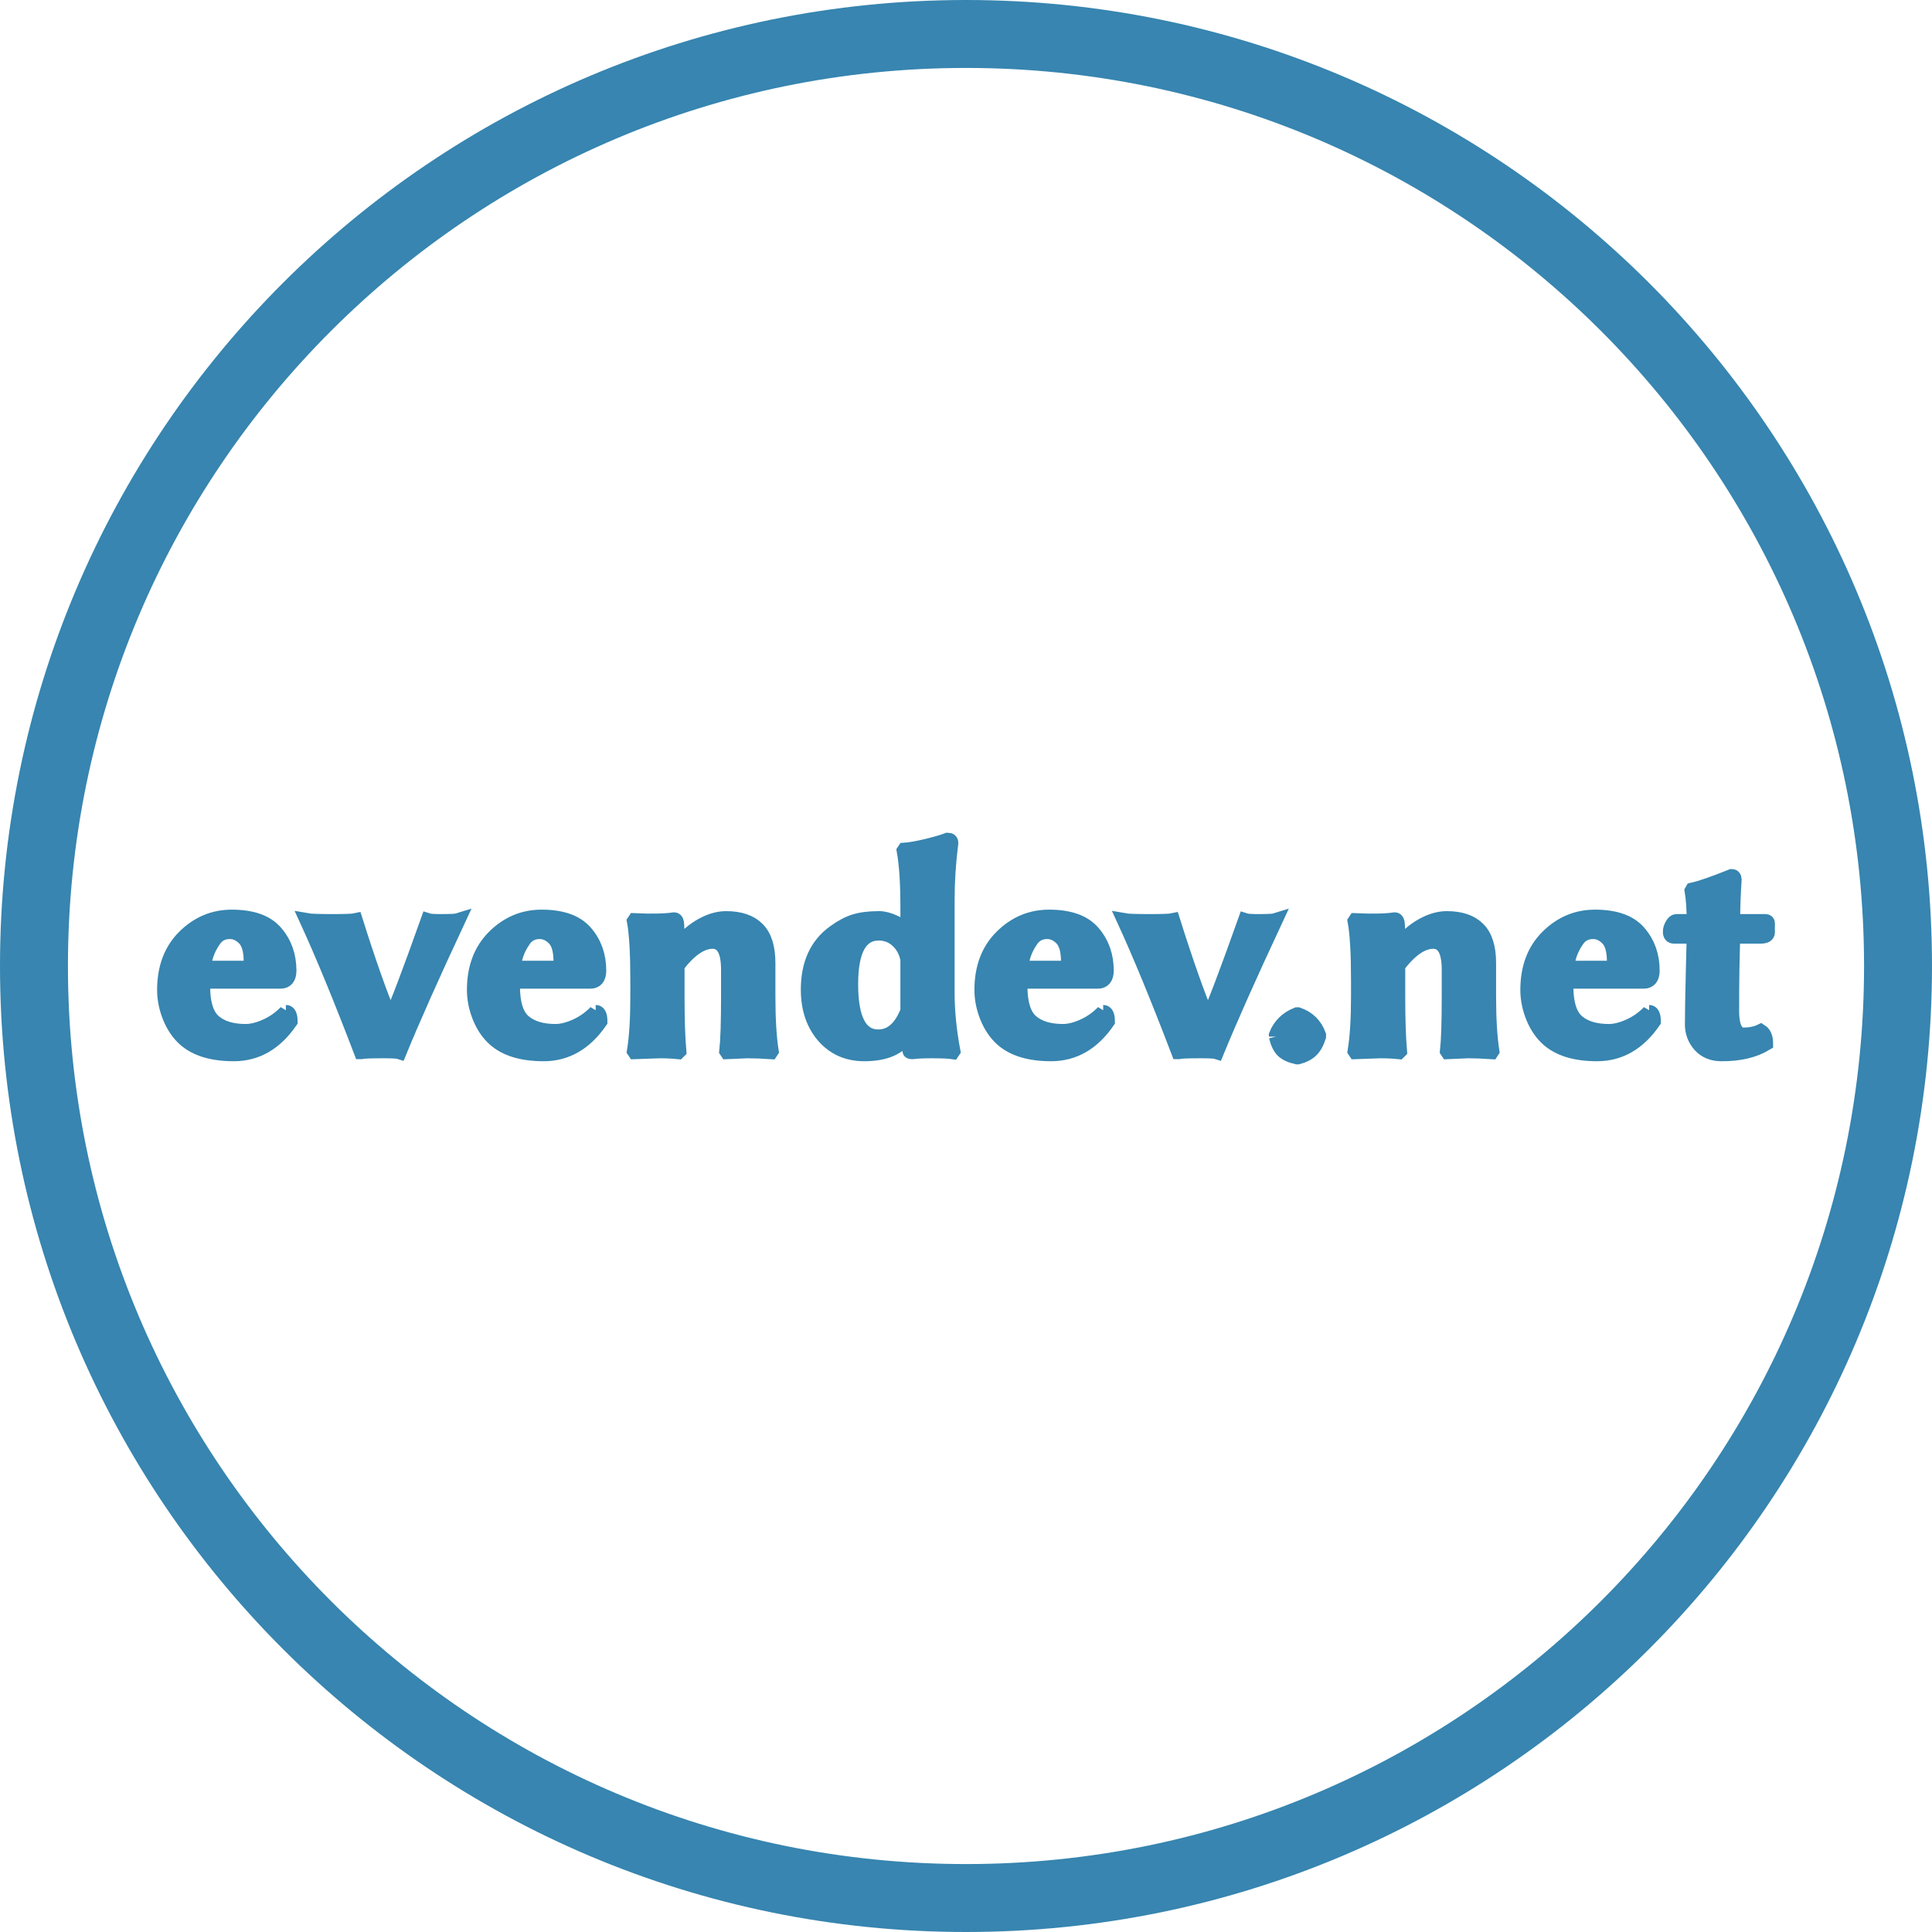
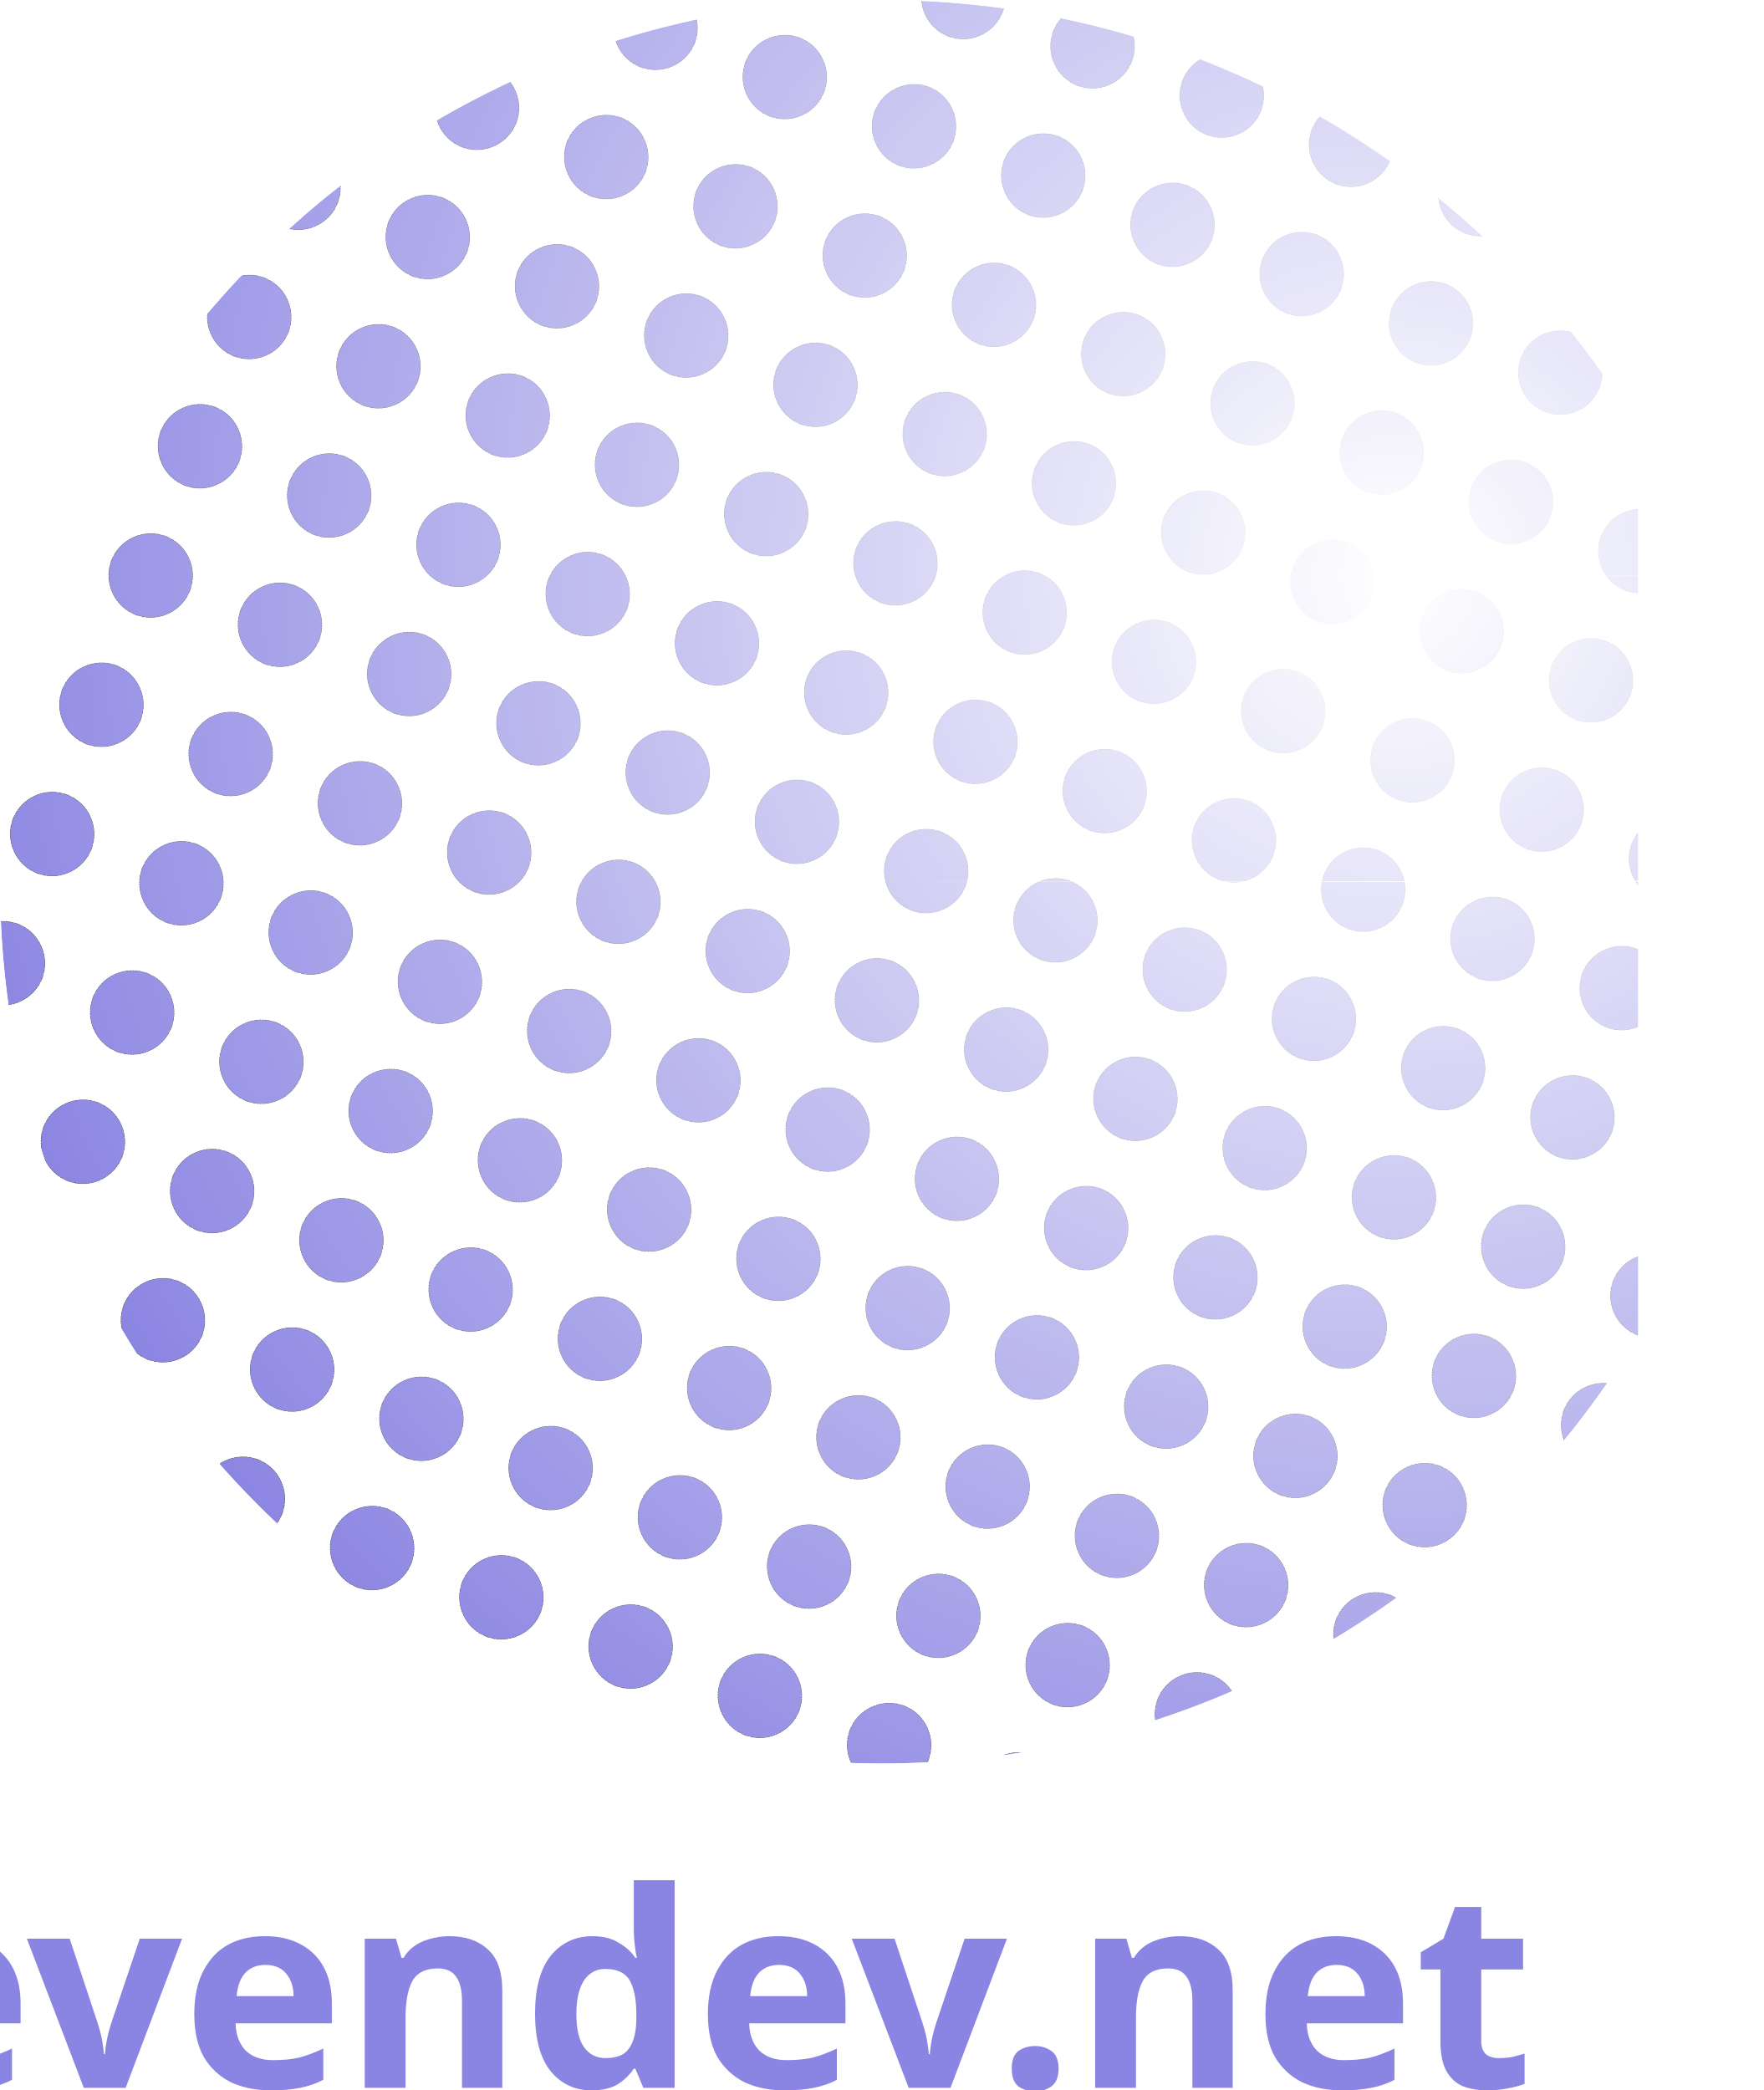
- <svg xmlns="http://www.w3.org/2000/svg" width="175.311mm" height="175.311mm" viewBox="0 0 175.311 175.311" version="1.1" id="svg5">
+ <svg xmlns="http://www.w3.org/2000/svg" xmlns:xlink="http://www.w3.org/1999/xlink" width="54.684mm" height="64.809mm" viewBox="0 0 54.684 64.809" version="1.1" id="svg5">
  <defs id="defs2">
-     <rect x="200.058" y="534.347" width="476.885" height="134.311" id="rect3509" />
-     <rect x="310.978" y="586.978" width="108.026" height="64.603" id="rect3395" />
+     <linearGradient id="linearGradient6345">
+       <stop style="stop-color:#000000;stop-opacity:1;" offset="0" id="stop6341" />
+       <stop style="stop-color:#ffffff;stop-opacity:1;" offset="1" id="stop6343" />
+     </linearGradient>
+     <pattern xlink:href="#pattern2128" id="pattern2134" patternTransform="matrix(0.04349954,0.01657923,-0.01657923,0.04349954,-14.35025,28.36304)" />
+     <pattern patternUnits="userSpaceOnUse" width="48.54" height="48.541" patternTransform="translate(241.3428,132.7748)" id="pattern954">
+       <path style="fill:#1a1a1a;stroke-width:0.132;stroke-linecap:round;stroke-linejoin:round;stroke-miterlimit:6.6;stroke-opacity:0.465" id="path236" d="M 45.961,24.271 A 21.691,21.691 0 0 1 24.276,45.962 21.691,21.691 0 0 1 2.579,24.282 21.691,21.691 0 0 1 24.253,2.58 21.691,21.691 0 0 1 45.961,24.247 l -21.691,0.023 z" />
+       <rect style="fill:none;stroke-width:0.23;stroke-linecap:round;stroke-linejoin:round;stroke-miterlimit:6.6;stroke-opacity:0.465" id="rect844" width="48.54" height="48.541" x="0" y="0" />
+     </pattern>
+     <filter style="color-interpolation-filters:sRGB" id="filter2000" x="0" y="0" width="1" height="1" />
+     <pattern patternUnits="userSpaceOnUse" width="29.687" height="29.687" patternTransform="translate(97.46719,161.7167)" id="pattern2128">
+       <path style="fill:#1a1a1a;stroke-width:0.132;stroke-linecap:round;stroke-linejoin:round;stroke-miterlimit:6.6;stroke-opacity:0.465" id="path2124" d="m 23.824,14.843 a 8.981,8.981 0 0 1 -8.978,8.981 8.981,8.981 0 0 1 -8.983,-8.976 8.981,8.981 0 0 1 8.974,-8.986 8.981,8.981 0 0 1 8.988,8.971 l -8.981,0.01 z" />
+       <rect style="fill:none;stroke-width:0.315;stroke-linecap:round;stroke-linejoin:round;stroke-miterlimit:6.6;stroke-opacity:0.465" id="rect2126" width="29.687" height="29.687" x="0" y="0" />
+     </pattern>
+     <pattern xlink:href="#pattern2128-6" id="pattern2134-3" patternTransform="matrix(0.09138565,0.03483036,-0.03483036,0.09138559,25.7693,18.95997)" />
+     <pattern patternUnits="userSpaceOnUse" width="29.687" height="29.687" patternTransform="translate(97.46719,161.7167)" id="pattern2128-6">
+       <path style="fill:#1a1a1a;stroke-width:0.132;stroke-linecap:round;stroke-linejoin:round;stroke-miterlimit:6.6;stroke-opacity:0.465" id="path2124-7" d="m 23.824,14.843 a 8.981,8.981 0 0 1 -8.978,8.981 8.981,8.981 0 0 1 -8.983,-8.976 8.981,8.981 0 0 1 8.974,-8.986 8.981,8.981 0 0 1 8.988,8.971 l -8.981,0.01 z" />
+       <rect style="fill:none;stroke-width:0.315;stroke-linecap:round;stroke-linejoin:round;stroke-miterlimit:6.6;stroke-opacity:0.465" id="rect2126-5" width="29.687" height="29.687" x="0" y="0" />
+     </pattern>
+     <filter style="color-interpolation-filters:sRGB" id="filter2194" x="0" y="0" width="1" height="1">
+       <feComposite in2="SourceGraphic" operator="arithmetic" k1="10" k2="10" result="composite1" id="feComposite2180" k3="0" k4="0" />
+       <feColorMatrix in="composite1" values="1" type="saturate" result="colormatrix1" id="feColorMatrix2182" />
+       <feFlood flood-opacity="1" flood-color="rgb(138,132,226)" result="flood1" id="feFlood2184" />
+       <feBlend in="flood1" in2="colormatrix1" mode="multiply" result="blend1" id="feBlend2186" />
+       <feBlend in2="blend1" mode="normal" result="blend2" id="feBlend2188" />
+       <feColorMatrix in="blend2" values="1" type="saturate" result="colormatrix2" id="feColorMatrix2190" />
+       <feComposite in="colormatrix2" in2="SourceGraphic" operator="in" result="composite2" id="feComposite2192" />
+       <feBlend mode="normal" in2="composite2" id="feBlend5613" />
+     </filter>
+     <clipPath clipPathUnits="userSpaceOnUse" id="clipPath2271">
+       <path style="display:inline;fill:#1a1a1a;fill-opacity:1;stroke-width:0.178;stroke-linecap:round;stroke-linejoin:round;stroke-miterlimit:6.6;stroke-opacity:0.465" id="path2273" d="M 62.786,37.468 A 18.508,18.508 0 0 1 44.283,55.977 18.508,18.508 0 0 1 25.769,37.478 18.508,18.508 0 0 1 44.263,18.96 18.508,18.508 0 0 1 62.786,37.448 l -18.508,0.02 z" />
+     </clipPath>
+     <pattern patternUnits="userSpaceOnUse" width="29.687" height="29.687" patternTransform="translate(97.46719,161.7167)" id="pattern2128-6-6">
+       <path style="fill:#1a1a1a;stroke-width:0.132;stroke-linecap:round;stroke-linejoin:round;stroke-miterlimit:6.6;stroke-opacity:0.465" id="path2124-7-2" d="m 23.824,14.843 a 8.981,8.981 0 0 1 -8.978,8.981 8.981,8.981 0 0 1 -8.983,-8.976 8.981,8.981 0 0 1 8.974,-8.986 8.981,8.981 0 0 1 8.988,8.971 l -8.981,0.01 z" />
+       <rect style="fill:none;stroke-width:0.315;stroke-linecap:round;stroke-linejoin:round;stroke-miterlimit:6.6;stroke-opacity:0.465" id="rect2126-5-9" width="29.687" height="29.687" x="0" y="0" />
+     </pattern>
+     <clipPath clipPathUnits="userSpaceOnUse" id="clipPath2271-1">
+       <path style="display:inline;fill:#1a1a1a;fill-opacity:1;stroke-width:0.178;stroke-linecap:round;stroke-linejoin:round;stroke-miterlimit:6.6;stroke-opacity:0.465" id="path2273-2" d="M 62.786,37.468 A 18.508,18.508 0 0 1 44.283,55.977 18.508,18.508 0 0 1 25.769,37.478 18.508,18.508 0 0 1 44.263,18.96 18.508,18.508 0 0 1 62.786,37.448 l -18.508,0.02 z" />
+     </clipPath>
+     <filter style="color-interpolation-filters:sRGB" id="filter2194-7" x="0" y="0" width="1" height="1">
+       <feComposite in2="SourceGraphic" operator="arithmetic" k1="10" k2="10" result="composite1" id="feComposite2180-0" k3="0" k4="0" />
+       <feColorMatrix in="composite1" values="1" type="saturate" result="colormatrix1" id="feColorMatrix2182-9" />
+       <feFlood flood-opacity="1" flood-color="rgb(138,132,226)" result="flood1" id="feFlood2184-3" />
+       <feBlend in="flood1" in2="colormatrix1" mode="multiply" result="blend1" id="feBlend2186-6" />
+       <feBlend in2="blend1" mode="screen" result="blend2" id="feBlend2188-0" />
+       <feColorMatrix in="blend2" values="1" type="saturate" result="colormatrix2" id="feColorMatrix2190-6" />
+       <feComposite in="colormatrix2" in2="SourceGraphic" operator="in" result="composite2" id="feComposite2192-2" />
+     </filter>
+     <pattern patternUnits="userSpaceOnUse" width="29.687" height="29.687" patternTransform="translate(97.46719,161.7167)" id="pattern2128-6-8">
+       <path style="fill:#1a1a1a;stroke-width:0.132;stroke-linecap:round;stroke-linejoin:round;stroke-miterlimit:6.6;stroke-opacity:0.465" id="path2124-7-7" d="m 23.824,14.843 a 8.981,8.981 0 0 1 -8.978,8.981 8.981,8.981 0 0 1 -8.983,-8.976 8.981,8.981 0 0 1 8.974,-8.986 8.981,8.981 0 0 1 8.988,8.971 l -8.981,0.01 z" />
+       <rect style="fill:none;stroke-width:0.315;stroke-linecap:round;stroke-linejoin:round;stroke-miterlimit:6.6;stroke-opacity:0.465" id="rect2126-5-92" width="29.687" height="29.687" x="0" y="0" />
+     </pattern>
+     <clipPath clipPathUnits="userSpaceOnUse" id="clipPath2271-0">
+       <path style="display:inline;fill:#1a1a1a;fill-opacity:1;stroke-width:0.178;stroke-linecap:round;stroke-linejoin:round;stroke-miterlimit:6.6;stroke-opacity:0.465" id="path2273-23" d="M 62.786,37.468 A 18.508,18.508 0 0 1 44.283,55.977 18.508,18.508 0 0 1 25.769,37.478 18.508,18.508 0 0 1 44.263,18.96 18.508,18.508 0 0 1 62.786,37.448 l -18.508,0.02 z" />
+     </clipPath>
+     <mask maskUnits="userSpaceOnUse" id="mask8936">
+       <rect style="display:inline;mix-blend-mode:normal;fill:url(#radialGradient8940);fill-opacity:1;stroke:none;stroke-width:1.247" width="37.017" height="37.017" x="25.769" y="18.96" id="rect8938" transform="matrix(1.696915,0,0,1.696915,-20.08779,-32.52853)" clip-path="url(#clipPath2271-0)" />
+     </mask>
+     <radialGradient xlink:href="#linearGradient6345" id="radialGradient8940" gradientUnits="userSpaceOnUse" cx="44.278" cy="37.468" fx="44.278" fy="37.468" r="18.508" />
  </defs>
-   <g id="layer1" transform="translate(-18.13265,-80.43441)">
-     <circle style="fill:#d40000;fill-opacity:0;stroke:#3785b0;stroke-width:6.165;stroke-dasharray:none;stroke-opacity:1" id="path111" cx="105.788" cy="168.09" r="84.573" />
-     <g aria-label="evendev.net" transform="matrix(0.3550353,0,0,0.3550353,-50.17667,-38.86096)" id="text3507" style="font-weight:bold;font-size:77.333px;font-family:'Linux Biolinum';-inkscape-font-specification:'Linux Biolinum, Bold';text-align:center;text-anchor:middle;white-space:pre;shape-inside:url(#rect3509);fill:#3785b0;stroke:#3785b0;stroke-width:3.662;stroke-dasharray:none;stroke-opacity:1">
-       <path d="m 244.582,583.396 h 11.781 q 0.151,-0.151 0.151,-1.624 0,-4.191 -1.661,-5.891 -1.661,-1.699 -3.701,-1.699 -2.719,0 -4.154,2.228 -2.341,3.436 -2.417,6.986 z m 20.881,11.29 q 1.171,0 1.171,2.379 -5.74,8.345 -14.462,8.345 -8.345,0 -12.612,-3.852 -2.379,-2.152 -3.776,-5.589 -1.397,-3.474 -1.397,-6.948 0,-8.496 5.135,-13.594 5.135,-5.098 12.121,-5.098 7.816,0 11.253,4.04 3.436,4.003 3.436,9.704 0,2.794 -2.266,2.794 h -19.786 v 1.246 q 0,6.57 2.87,9.025 2.87,2.417 8.043,2.417 2.303,0 5.173,-1.284 2.87,-1.284 5.098,-3.587 z" id="path4881" style="stroke:#3785b0;stroke-width:3.662;stroke-dasharray:none;stroke-opacity:1" />
-       <path d="m 284.684,604.882 q -7.892,-20.655 -13.858,-33.645 1.246,0.227 6.721,0.227 4.72,0 5.74,-0.227 5.022,15.935 8.798,24.922 h 0.227 q 2.492,-5.4 9.44,-24.922 0.68,0.227 3.323,0.227 3.701,0 4.418,-0.227 -9.818,21.033 -14.991,33.645 -0.68,-0.227 -4.04,-0.227 -5.022,0 -5.777,0.227 z" id="path4883" style="stroke:#3785b0;stroke-width:3.662;stroke-dasharray:none;stroke-opacity:1" />
-       <path d="m 323.766,583.396 h 11.781 q 0.151,-0.151 0.151,-1.624 0,-4.191 -1.661,-5.891 -1.661,-1.699 -3.701,-1.699 -2.719,0 -4.154,2.228 -2.341,3.436 -2.417,6.986 z m 20.881,11.29 q 1.171,0 1.171,2.379 -5.74,8.345 -14.462,8.345 -8.345,0 -12.612,-3.852 -2.379,-2.152 -3.776,-5.589 -1.397,-3.474 -1.397,-6.948 0,-8.496 5.135,-13.594 5.135,-5.098 12.121,-5.098 7.816,0 11.253,4.04 3.436,4.003 3.436,9.704 0,2.794 -2.266,2.794 h -19.786 v 1.246 q 0,6.57 2.87,9.025 2.87,2.417 8.043,2.417 2.303,0 5.173,-1.284 2.87,-1.284 5.098,-3.587 z" id="path4885" style="stroke:#3785b0;stroke-width:3.662;stroke-dasharray:none;stroke-opacity:1" />
-       <path d="m 388.752,590.722 q 0,8.496 0.831,13.934 l -0.151,0.227 q -3.398,-0.227 -6.042,-0.227 0,0 -5.173,0.227 l -0.151,-0.227 q 0.453,-4.116 0.453,-13.934 v -6.872 q 0,-7.174 -4.003,-7.174 -4.267,0 -8.987,6.155 v 7.892 q 0,8.647 0.453,13.934 l -0.227,0.227 q -2.152,-0.227 -4.796,-0.227 0,0 -6.344,0.227 l -0.151,-0.227 q 0.868,-5.324 0.868,-13.934 v -4.229 q 0,-10.271 -0.868,-15.029 l 0.151,-0.227 q 6.646,0.302 10.082,-0.227 0.529,0 0.68,0.793 0.151,0.755 0.151,5.626 l 0.302,0.227 q 2.643,-3.323 5.891,-5.135 3.247,-1.812 6.268,-1.812 5.324,0 8.043,2.757 2.719,2.719 2.719,8.685 z" id="path4887" style="stroke:#3785b0;stroke-width:3.662;stroke-dasharray:none;stroke-opacity:1" />
-       <path d="m 424.36,594.385 v -13.178 q -0.604,-3.021 -2.643,-4.833 -2.001,-1.812 -4.72,-1.812 -7.099,0 -7.099,12.99 0,13.367 6.948,13.405 4.947,0 7.514,-6.57 z m 0,6.079 q -2.87,4.947 -11.064,4.947 -6.419,0 -10.422,-4.607 -3.965,-4.645 -3.965,-11.857 0,-9.818 6.646,-14.651 2.719,-2.001 5.211,-2.794 2.53,-0.793 6.306,-0.793 1.775,0 3.965,1.02 2.228,0.982 3.323,2.454 v -6.193 q 0,-9.365 -0.944,-14.538 l 0.151,-0.227 q 2.152,-0.151 5.777,-1.02 3.663,-0.906 5.286,-1.548 0.868,0 0.868,0.793 -0.944,7.439 -0.944,14.538 v 23.827 q 0,6.948 1.473,14.84 l -0.151,0.227 q -1.548,-0.227 -5.362,-0.227 -3.134,0 -4.909,0.227 -0.68,0 -0.717,-0.227 l -0.378,-4.191 z" id="path4889" style="stroke:#3785b0;stroke-width:3.662;stroke-dasharray:none;stroke-opacity:1" />
-       <path d="m 453.473,583.396 h 11.781 q 0.151,-0.151 0.151,-1.624 0,-4.191 -1.661,-5.891 -1.661,-1.699 -3.701,-1.699 -2.719,0 -4.154,2.228 -2.341,3.436 -2.417,6.986 z m 20.881,11.29 q 1.171,0 1.171,2.379 -5.74,8.345 -14.462,8.345 -8.345,0 -12.612,-3.852 -2.379,-2.152 -3.776,-5.589 -1.397,-3.474 -1.397,-6.948 0,-8.496 5.135,-13.594 5.135,-5.098 12.121,-5.098 7.816,0 11.253,4.04 3.436,4.003 3.436,9.704 0,2.794 -2.266,2.794 H 453.171 v 1.246 q 0,6.57 2.87,9.025 2.87,2.417 8.043,2.417 2.303,0 5.173,-1.284 2.87,-1.284 5.098,-3.587 z" id="path4891" style="stroke:#3785b0;stroke-width:3.662;stroke-dasharray:none;stroke-opacity:1" />
-       <path d="m 493.575,604.882 q -7.892,-20.655 -13.858,-33.645 1.246,0.227 6.721,0.227 4.72,0 5.74,-0.227 5.022,15.935 8.798,24.922 h 0.227 q 2.492,-5.4 9.44,-24.922 0.68,0.227 3.323,0.227 3.701,0 4.418,-0.227 -9.818,21.033 -14.991,33.645 -0.68,-0.227 -4.04,-0.227 -5.022,0 -5.777,0.227 z" id="path4893" style="stroke:#3785b0;stroke-width:3.662;stroke-dasharray:none;stroke-opacity:1" />
-       <path d="m 518.534,600.955 v -0.415 q 1.473,-3.701 5.324,-5.249 h 0.302 q 3.927,1.397 5.324,5.249 v 0.415 q -0.755,2.379 -2.001,3.549 -1.246,1.171 -3.323,1.699 h -0.302 q -2.379,-0.529 -3.549,-1.624 -1.171,-1.133 -1.775,-3.625 z" id="path4895" style="stroke:#3785b0;stroke-width:3.662;stroke-dasharray:none;stroke-opacity:1" />
-       <path d="m 572.947,590.722 q 0,8.496 0.831,13.934 l -0.151,0.227 q -3.398,-0.227 -6.042,-0.227 0,0 -5.173,0.227 l -0.151,-0.227 q 0.453,-4.116 0.453,-13.934 v -6.872 q 0,-7.174 -4.003,-7.174 -4.267,0 -8.987,6.155 v 7.892 q 0,8.647 0.453,13.934 l -0.227,0.227 q -2.152,-0.227 -4.796,-0.227 0,0 -6.344,0.227 l -0.151,-0.227 q 0.868,-5.324 0.868,-13.934 v -4.229 q 0,-10.271 -0.868,-15.029 l 0.151,-0.227 q 6.646,0.302 10.082,-0.227 0.529,0 0.68,0.793 0.151,0.755 0.151,5.626 l 0.302,0.227 q 2.643,-3.323 5.891,-5.135 3.247,-1.812 6.268,-1.812 5.324,0 8.043,2.757 2.719,2.719 2.719,8.685 z" id="path4897" style="stroke:#3785b0;stroke-width:3.662;stroke-dasharray:none;stroke-opacity:1" />
-       <path d="m 592.998,583.396 h 11.781 q 0.151,-0.151 0.151,-1.624 0,-4.191 -1.661,-5.891 -1.661,-1.699 -3.701,-1.699 -2.719,0 -4.154,2.228 -2.341,3.436 -2.417,6.986 z m 20.881,11.29 q 1.171,0 1.171,2.379 -5.74,8.345 -14.462,8.345 -8.345,0 -12.612,-3.852 -2.379,-2.152 -3.776,-5.589 -1.397,-3.474 -1.397,-6.948 0,-8.496 5.135,-13.594 5.135,-5.098 12.121,-5.098 7.816,0 11.253,4.04 3.436,4.003 3.436,9.704 0,2.794 -2.266,2.794 h -19.786 v 1.246 q 0,6.57 2.87,9.025 2.87,2.417 8.043,2.417 2.303,0 5.173,-1.284 2.87,-1.284 5.098,-3.587 z" id="path4899" style="stroke:#3785b0;stroke-width:3.662;stroke-dasharray:none;stroke-opacity:1" />
-       <path d="m 620.223,575.353 q -1.02,0 -0.982,-1.246 0,-0.868 0.529,-1.737 0.529,-0.906 1.095,-0.906 h 4.456 q 0,-4.569 -0.529,-7.779 l 0.151,-0.264 q 3.096,-0.68 10.044,-3.474 0.68,0 0.717,0.793 -0.378,5.664 -0.378,10.724 h 8.27 q 0.604,0 0.604,0.491 v 2.379 q 0,1.02 -1.85,1.02 h -7.023 l -0.189,8.27 q -0.075,4.229 -0.075,10.913 0,0.604 0.038,1.171 0.038,0.529 0.113,1.095 0.075,0.529 0.189,1.02 0.151,0.453 0.302,0.868 0.189,0.415 0.415,0.755 0.227,0.302 0.491,0.566 0.264,0.227 0.604,0.34 0.34,0.113 0.717,0.113 2.643,0 4.493,-0.906 1.322,0.831 1.322,3.172 -4.493,2.719 -11.366,2.681 -3.474,0 -5.513,-2.266 -2.001,-2.303 -2.001,-5.286 0,-4.116 0.227,-13.405 l 0.227,-9.1 z" id="path4901" style="stroke:#3785b0;stroke-width:3.662;stroke-dasharray:none;stroke-opacity:1" />
+   <g id="layer1" style="display:inline" transform="translate(-14.90509,-26.88275)">
+     <rect style="display:none;fill:url(#pattern2134);stroke:none;stroke-width:0.421" width="12.49" height="12.49" x="-14.35" y="28.363" id="rect2132" />
+     <g id="g3310" transform="matrix(1.477284,0,0,1.477284,-15.44558,22.23332)" style="display:inline">
+       <rect style="display:inline;mix-blend-mode:normal;fill:url(#pattern2134-3);stroke:none;stroke-width:1.247;filter:url(#filter2194)" width="37.017" height="37.017" x="25.769" y="18.96" id="rect2364" transform="translate(-5.224397,-15.81268)" clip-path="url(#clipPath2271)" mask="url(#mask8936)" />
    </g>
+     <text xml:space="preserve" style="font-weight:bold;font-size:8.467px;font-family:Montserrat;-inkscape-font-specification:'Montserrat, Bold';text-align:center;text-anchor:middle;fill:#8a84e2;fill-opacity:1;stroke-width:0.132;stroke-linecap:round;stroke-linejoin:round;stroke-miterlimit:6.6;stroke-opacity:0.465" x="42.179" y="91.624" id="text7375">
+       <tspan id="tspan7373" style="fill:#8a84e2;fill-opacity:1;stroke-width:0.132" x="42.179" y="91.624">evendev.net</tspan>
+     </text>
  </g>
</svg>
